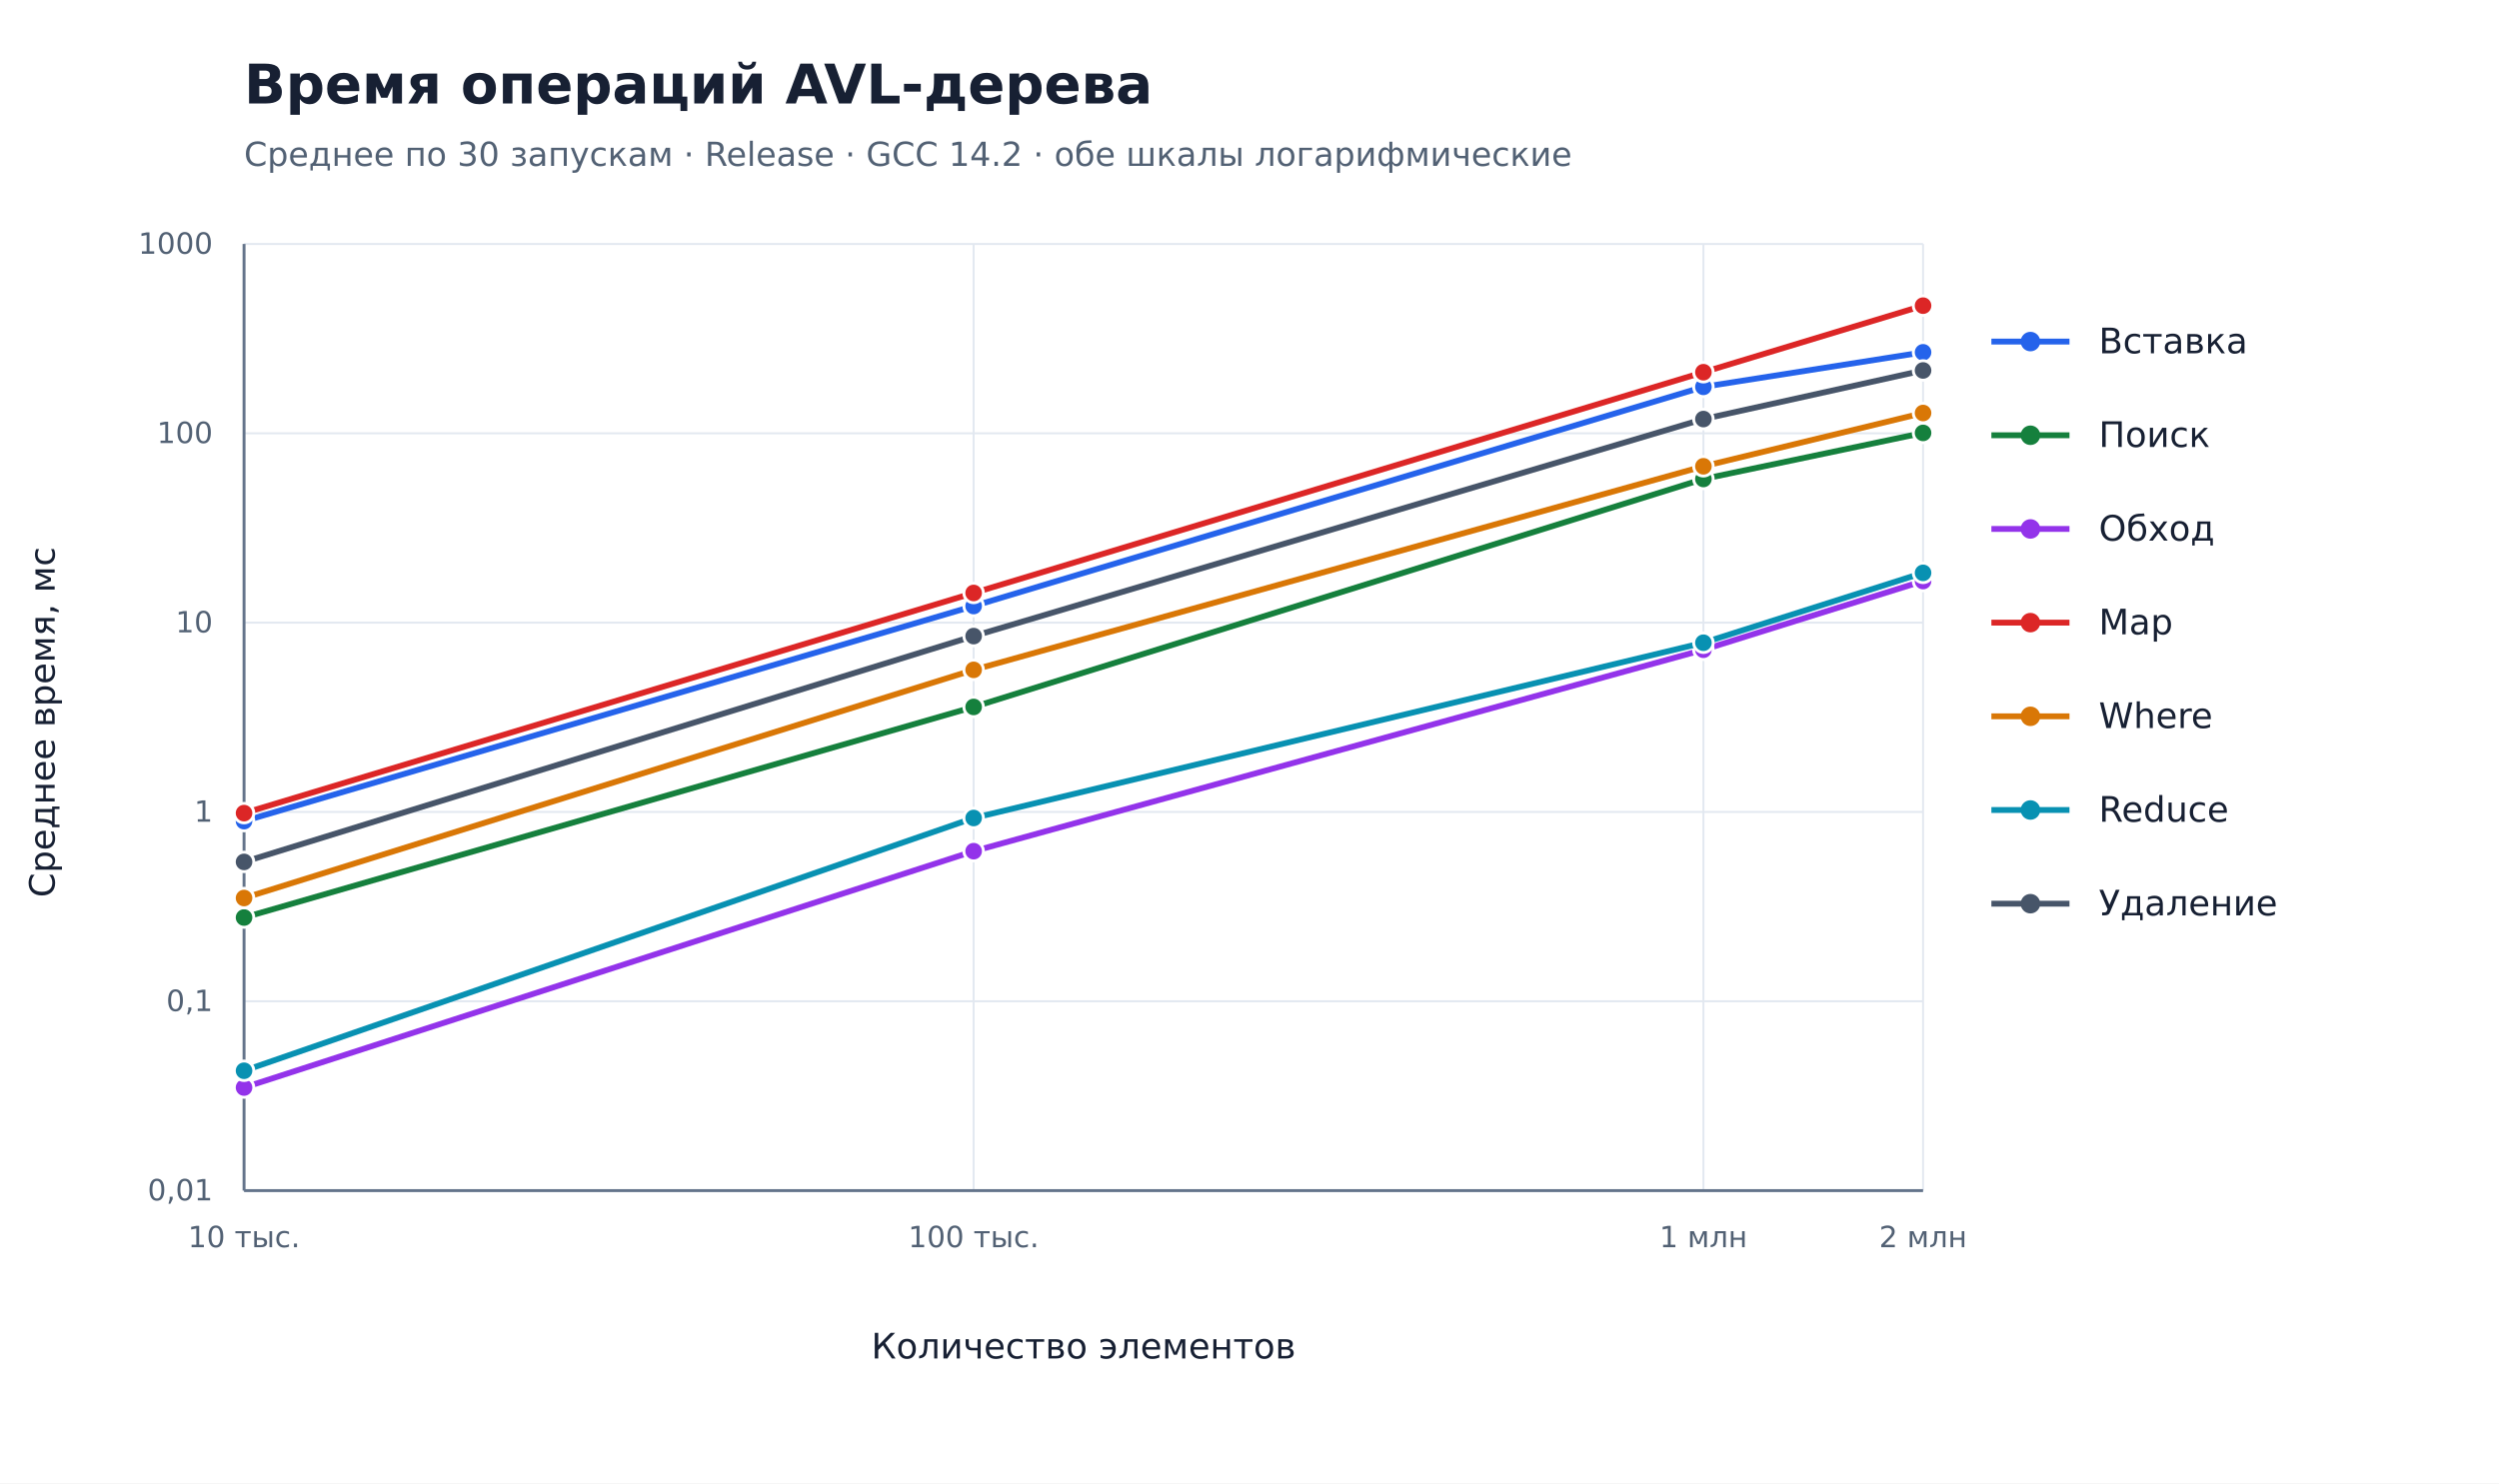
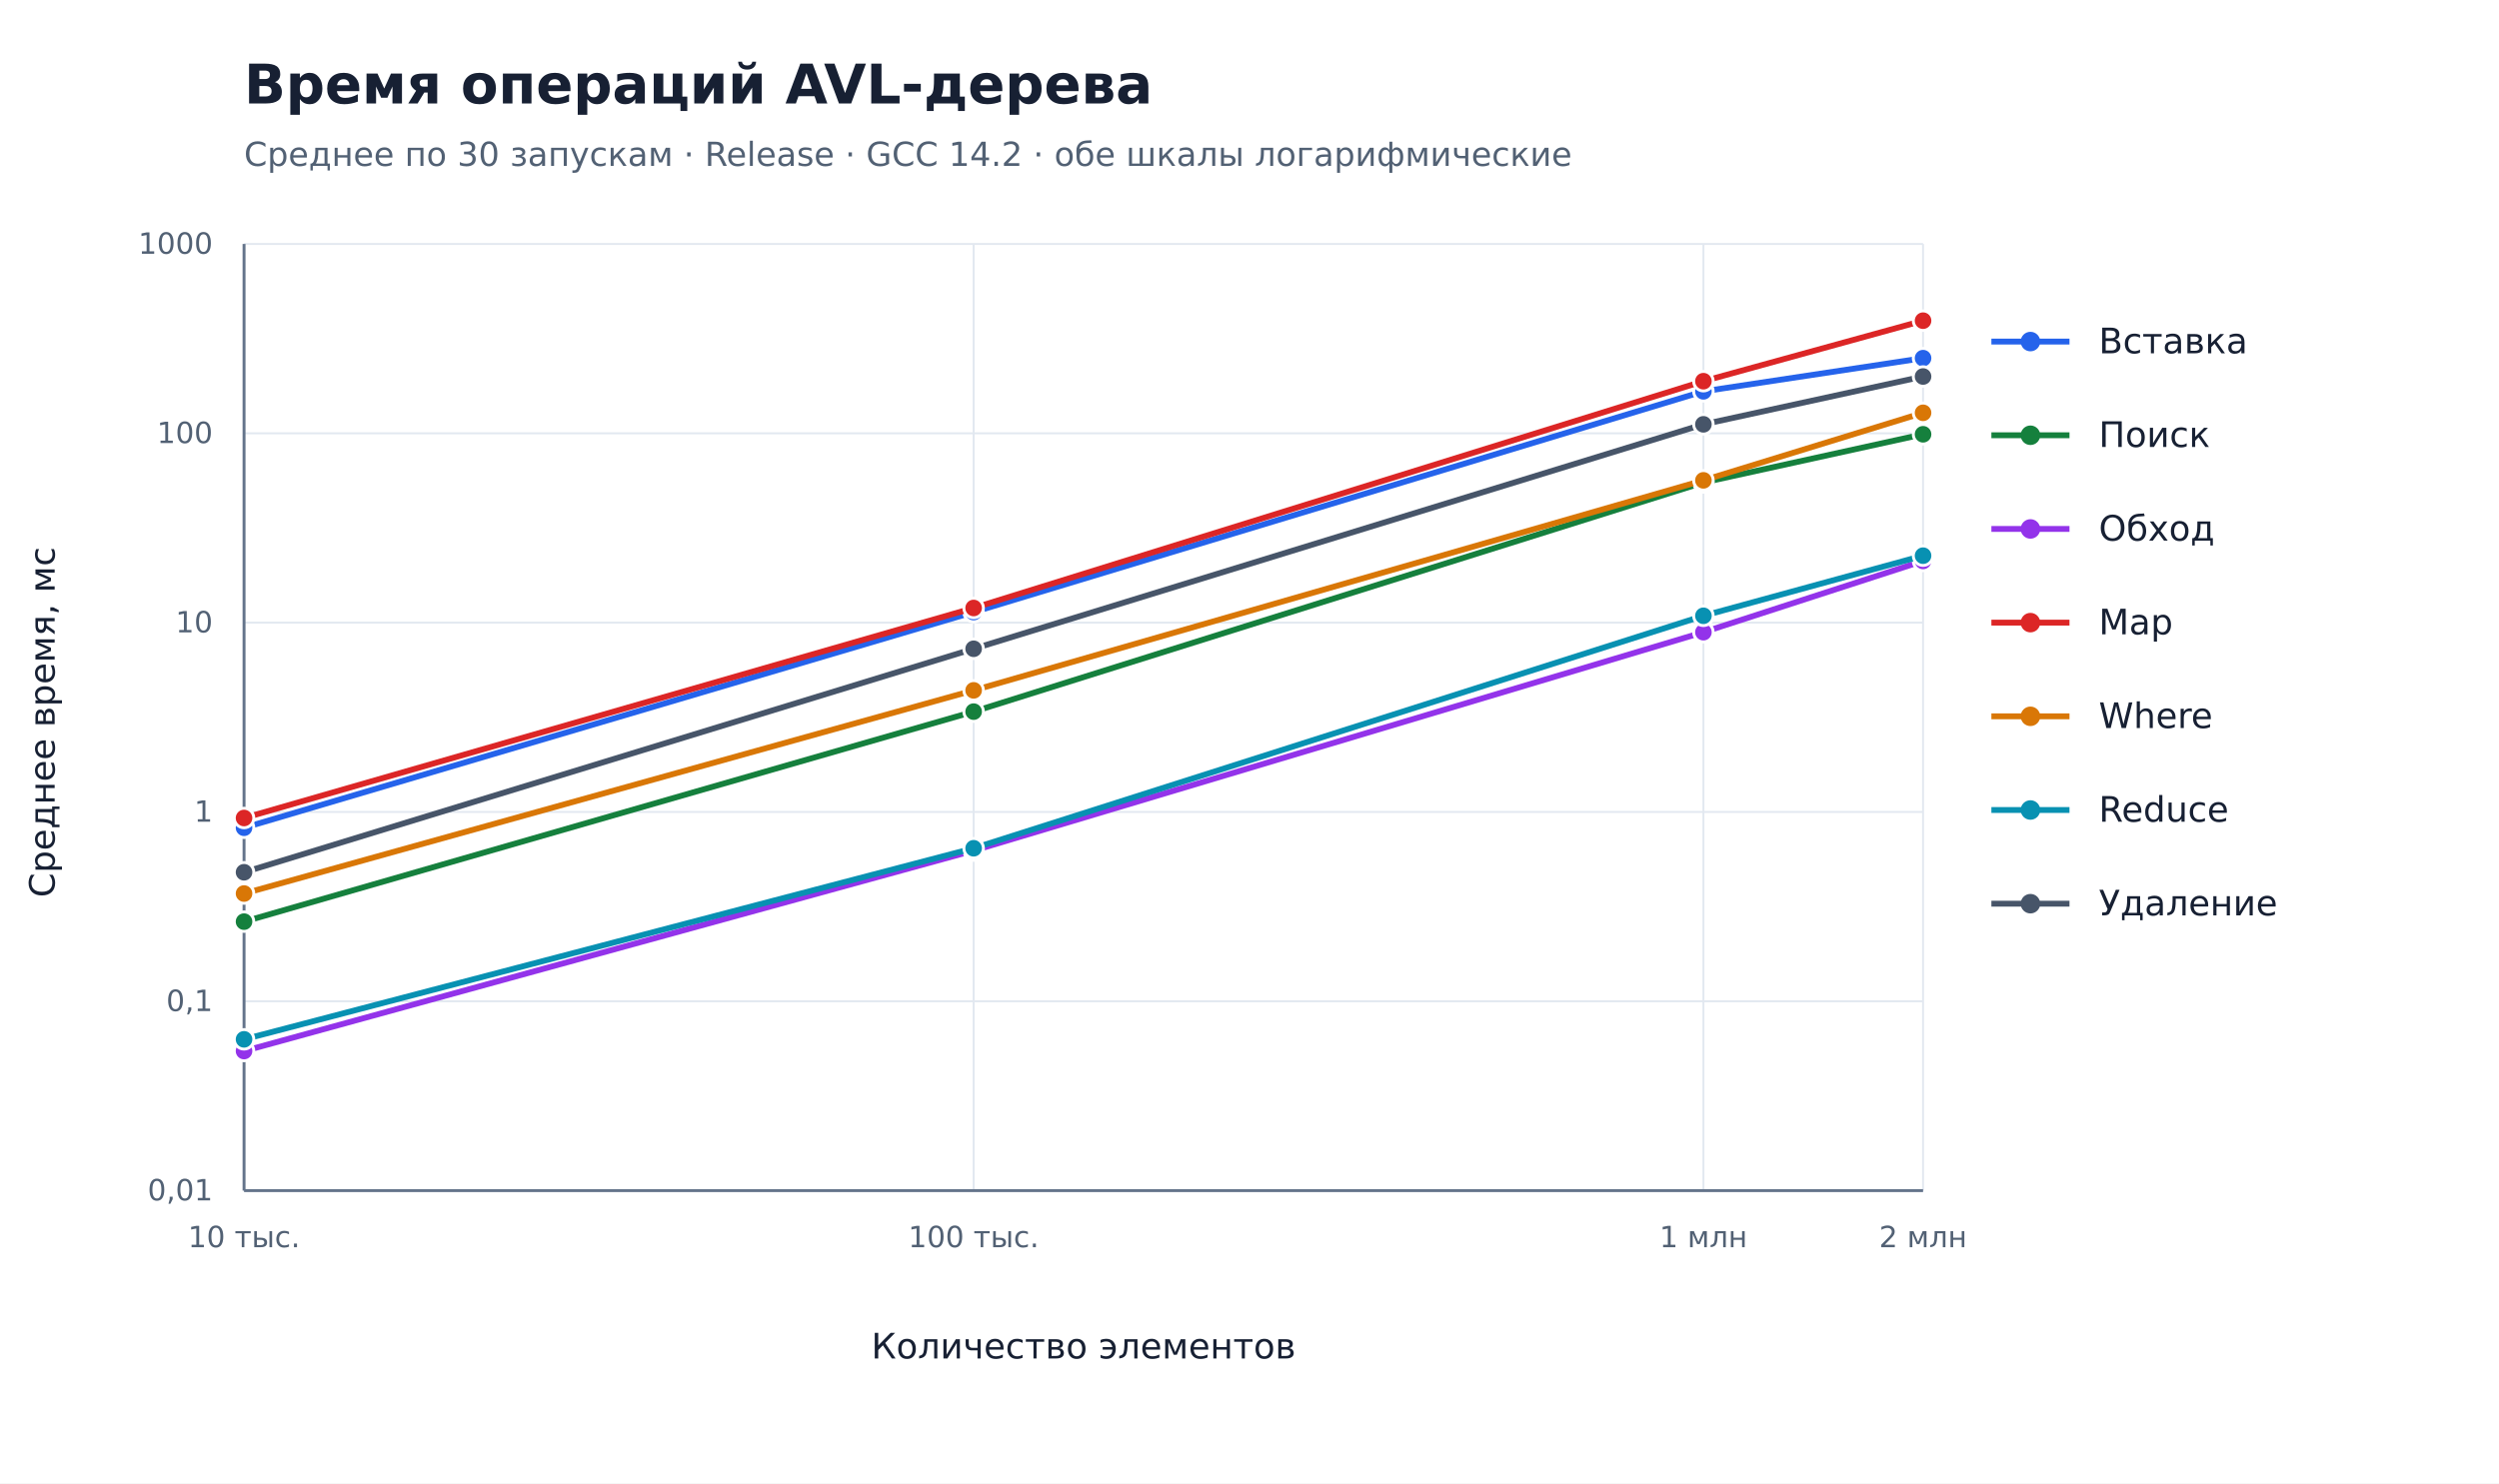
<svg xmlns="http://www.w3.org/2000/svg" width="1280" height="760" viewBox="0 0 1280 760">
  <rect width="100%" height="100%" fill="#ffffff" />
  <g font-family="DejaVu Sans, Arial, sans-serif">
    <text x="125" y="53" font-size="28" font-weight="700" fill="#172033">Время операций AVL-дерева</text>
    <text x="125" y="85" font-size="17" fill="#526174">Среднее по 30 запускам · Release · GCC 14.2 · обе шкалы логарифмические</text>
    <line x1="125" y1="610.0" x2="985" y2="610.0" stroke="#e2e8f0" stroke-width="1" />
    <text x="109" y="615.0" font-size="15" text-anchor="end" fill="#526174">0,01</text>
    <line x1="125" y1="513.0" x2="985" y2="513.0" stroke="#e2e8f0" stroke-width="1" />
    <text x="109" y="518.0" font-size="15" text-anchor="end" fill="#526174">0,1</text>
    <line x1="125" y1="416.0" x2="985" y2="416.0" stroke="#e2e8f0" stroke-width="1" />
    <text x="109" y="421.0" font-size="15" text-anchor="end" fill="#526174">1</text>
    <line x1="125" y1="319.0" x2="985" y2="319.0" stroke="#e2e8f0" stroke-width="1" />
    <text x="109" y="324.0" font-size="15" text-anchor="end" fill="#526174">10</text>
    <line x1="125" y1="222.0" x2="985" y2="222.0" stroke="#e2e8f0" stroke-width="1" />
    <text x="109" y="227.0" font-size="15" text-anchor="end" fill="#526174">100</text>
    <line x1="125" y1="125.0" x2="985" y2="125.0" stroke="#e2e8f0" stroke-width="1" />
    <text x="109" y="130.0" font-size="15" text-anchor="end" fill="#526174">1000</text>
    <line x1="125.0" y1="125" x2="125.0" y2="610" stroke="#e2e8f0" stroke-width="1" />
    <text x="125.0" y="639" font-size="15" text-anchor="middle" fill="#526174">10 тыс.</text>
    <line x1="498.7" y1="125" x2="498.7" y2="610" stroke="#e2e8f0" stroke-width="1" />
    <text x="498.7" y="639" font-size="15" text-anchor="middle" fill="#526174">100 тыс.</text>
    <line x1="872.5" y1="125" x2="872.5" y2="610" stroke="#e2e8f0" stroke-width="1" />
    <text x="872.5" y="639" font-size="15" text-anchor="middle" fill="#526174">1 млн</text>
    <line x1="985.0" y1="125" x2="985.0" y2="610" stroke="#e2e8f0" stroke-width="1" />
    <text x="985.0" y="639" font-size="15" text-anchor="middle" fill="#526174">2 млн</text>
    <line x1="125" y1="610" x2="985" y2="610" stroke="#64748b" stroke-width="1.5" />
    <line x1="125" y1="125" x2="125" y2="610" stroke="#64748b" stroke-width="1.5" />
-     <polyline points="125.0,420.7 498.7,310.5 872.5,198.2 985.0,180.5" fill="none" stroke="#2563eb" stroke-width="3" stroke-linejoin="round" stroke-linecap="round" />
-     <circle cx="125.0" cy="420.7" r="5" fill="#2563eb" stroke="white" stroke-width="1.5" />
-     <circle cx="498.7" cy="310.5" r="5" fill="#2563eb" stroke="white" stroke-width="1.5" />
-     <circle cx="872.5" cy="198.2" r="5" fill="#2563eb" stroke="white" stroke-width="1.5" />
-     <circle cx="985.0" cy="180.5" r="5" fill="#2563eb" stroke="white" stroke-width="1.5" />
+     <polyline points="125.0,424.1 498.7,313.6 872.5,200.5 985.0,183.5" fill="none" stroke="#2563eb" stroke-width="3" stroke-linejoin="round" stroke-linecap="round" />
+     <circle cx="125.0" cy="424.1" r="5" fill="#2563eb" stroke="white" stroke-width="1.5" />
+     <circle cx="498.7" cy="313.6" r="5" fill="#2563eb" stroke="white" stroke-width="1.5" />
+     <circle cx="872.5" cy="200.5" r="5" fill="#2563eb" stroke="white" stroke-width="1.5" />
+     <circle cx="985.0" cy="183.5" r="5" fill="#2563eb" stroke="white" stroke-width="1.5" />
    <line x1="1020" y1="175" x2="1060" y2="175" stroke="#2563eb" stroke-width="3" />
    <circle cx="1040" cy="175" r="5" fill="#2563eb" />
    <text x="1075" y="181" font-size="18" fill="#172033">Вставка</text>
-     <polyline points="125.0,470.1 498.7,362.2 872.5,245.4 985.0,221.8" fill="none" stroke="#15803d" stroke-width="3" stroke-linejoin="round" stroke-linecap="round" />
-     <circle cx="125.0" cy="470.1" r="5" fill="#15803d" stroke="white" stroke-width="1.5" />
-     <circle cx="498.7" cy="362.2" r="5" fill="#15803d" stroke="white" stroke-width="1.5" />
-     <circle cx="872.5" cy="245.4" r="5" fill="#15803d" stroke="white" stroke-width="1.5" />
-     <circle cx="985.0" cy="221.8" r="5" fill="#15803d" stroke="white" stroke-width="1.5" />
+     <polyline points="125.0,472.2 498.7,364.6 872.5,247.2 985.0,222.5" fill="none" stroke="#15803d" stroke-width="3" stroke-linejoin="round" stroke-linecap="round" />
+     <circle cx="125.0" cy="472.2" r="5" fill="#15803d" stroke="white" stroke-width="1.5" />
+     <circle cx="498.7" cy="364.6" r="5" fill="#15803d" stroke="white" stroke-width="1.5" />
+     <circle cx="872.5" cy="247.2" r="5" fill="#15803d" stroke="white" stroke-width="1.5" />
+     <circle cx="985.0" cy="222.5" r="5" fill="#15803d" stroke="white" stroke-width="1.5" />
    <line x1="1020" y1="223" x2="1060" y2="223" stroke="#15803d" stroke-width="3" />
    <circle cx="1040" cy="223" r="5" fill="#15803d" />
    <text x="1075" y="229" font-size="18" fill="#172033">Поиск</text>
-     <polyline points="125.0,557.2 498.7,436.1 872.5,332.9 985.0,297.7" fill="none" stroke="#9333ea" stroke-width="3" stroke-linejoin="round" stroke-linecap="round" />
-     <circle cx="125.0" cy="557.2" r="5" fill="#9333ea" stroke="white" stroke-width="1.5" />
-     <circle cx="498.7" cy="436.1" r="5" fill="#9333ea" stroke="white" stroke-width="1.5" />
-     <circle cx="872.5" cy="332.9" r="5" fill="#9333ea" stroke="white" stroke-width="1.5" />
-     <circle cx="985.0" cy="297.7" r="5" fill="#9333ea" stroke="white" stroke-width="1.5" />
+     <polyline points="125.0,538.5 498.7,435.8 872.5,323.9 985.0,287.4" fill="none" stroke="#9333ea" stroke-width="3" stroke-linejoin="round" stroke-linecap="round" />
+     <circle cx="125.0" cy="538.5" r="5" fill="#9333ea" stroke="white" stroke-width="1.5" />
+     <circle cx="498.7" cy="435.8" r="5" fill="#9333ea" stroke="white" stroke-width="1.5" />
+     <circle cx="872.5" cy="323.9" r="5" fill="#9333ea" stroke="white" stroke-width="1.5" />
+     <circle cx="985.0" cy="287.4" r="5" fill="#9333ea" stroke="white" stroke-width="1.5" />
    <line x1="1020" y1="271" x2="1060" y2="271" stroke="#9333ea" stroke-width="3" />
    <circle cx="1040" cy="271" r="5" fill="#9333ea" />
    <text x="1075" y="277" font-size="18" fill="#172033">Обход</text>
-     <polyline points="125.0,416.6 498.7,303.8 872.5,190.7 985.0,156.6" fill="none" stroke="#dc2626" stroke-width="3" stroke-linejoin="round" stroke-linecap="round" />
-     <circle cx="125.0" cy="416.6" r="5" fill="#dc2626" stroke="white" stroke-width="1.5" />
-     <circle cx="498.7" cy="303.8" r="5" fill="#dc2626" stroke="white" stroke-width="1.5" />
-     <circle cx="872.5" cy="190.7" r="5" fill="#dc2626" stroke="white" stroke-width="1.5" />
-     <circle cx="985.0" cy="156.6" r="5" fill="#dc2626" stroke="white" stroke-width="1.5" />
+     <polyline points="125.0,419.1 498.7,311.5 872.5,195.3 985.0,164.3" fill="none" stroke="#dc2626" stroke-width="3" stroke-linejoin="round" stroke-linecap="round" />
+     <circle cx="125.0" cy="419.1" r="5" fill="#dc2626" stroke="white" stroke-width="1.5" />
+     <circle cx="498.7" cy="311.5" r="5" fill="#dc2626" stroke="white" stroke-width="1.5" />
+     <circle cx="872.5" cy="195.3" r="5" fill="#dc2626" stroke="white" stroke-width="1.5" />
+     <circle cx="985.0" cy="164.3" r="5" fill="#dc2626" stroke="white" stroke-width="1.5" />
    <line x1="1020" y1="319" x2="1060" y2="319" stroke="#dc2626" stroke-width="3" />
    <circle cx="1040" cy="319" r="5" fill="#dc2626" />
    <text x="1075" y="325" font-size="18" fill="#172033">Map</text>
-     <polyline points="125.0,460.1 498.7,343.2 872.5,238.9 985.0,211.6" fill="none" stroke="#d97706" stroke-width="3" stroke-linejoin="round" stroke-linecap="round" />
-     <circle cx="125.0" cy="460.1" r="5" fill="#d97706" stroke="white" stroke-width="1.5" />
-     <circle cx="498.7" cy="343.2" r="5" fill="#d97706" stroke="white" stroke-width="1.5" />
-     <circle cx="872.5" cy="238.9" r="5" fill="#d97706" stroke="white" stroke-width="1.5" />
-     <circle cx="985.0" cy="211.6" r="5" fill="#d97706" stroke="white" stroke-width="1.5" />
+     <polyline points="125.0,457.8 498.7,353.7 872.5,246.1 985.0,211.5" fill="none" stroke="#d97706" stroke-width="3" stroke-linejoin="round" stroke-linecap="round" />
+     <circle cx="125.0" cy="457.8" r="5" fill="#d97706" stroke="white" stroke-width="1.5" />
+     <circle cx="498.7" cy="353.7" r="5" fill="#d97706" stroke="white" stroke-width="1.5" />
+     <circle cx="872.5" cy="246.1" r="5" fill="#d97706" stroke="white" stroke-width="1.5" />
+     <circle cx="985.0" cy="211.5" r="5" fill="#d97706" stroke="white" stroke-width="1.5" />
    <line x1="1020" y1="367" x2="1060" y2="367" stroke="#d97706" stroke-width="3" />
    <circle cx="1040" cy="367" r="5" fill="#d97706" />
    <text x="1075" y="373" font-size="18" fill="#172033">Where</text>
-     <polyline points="125.0,548.6 498.7,419.1 872.5,329.3 985.0,293.5" fill="none" stroke="#0891b2" stroke-width="3" stroke-linejoin="round" stroke-linecap="round" />
-     <circle cx="125.0" cy="548.6" r="5" fill="#0891b2" stroke="white" stroke-width="1.5" />
-     <circle cx="498.7" cy="419.1" r="5" fill="#0891b2" stroke="white" stroke-width="1.5" />
-     <circle cx="872.5" cy="329.3" r="5" fill="#0891b2" stroke="white" stroke-width="1.5" />
-     <circle cx="985.0" cy="293.5" r="5" fill="#0891b2" stroke="white" stroke-width="1.5" />
+     <polyline points="125.0,532.5 498.7,434.6 872.5,315.5 985.0,284.7" fill="none" stroke="#0891b2" stroke-width="3" stroke-linejoin="round" stroke-linecap="round" />
+     <circle cx="125.0" cy="532.5" r="5" fill="#0891b2" stroke="white" stroke-width="1.5" />
+     <circle cx="498.7" cy="434.6" r="5" fill="#0891b2" stroke="white" stroke-width="1.5" />
+     <circle cx="872.5" cy="315.5" r="5" fill="#0891b2" stroke="white" stroke-width="1.5" />
+     <circle cx="985.0" cy="284.7" r="5" fill="#0891b2" stroke="white" stroke-width="1.5" />
    <line x1="1020" y1="415" x2="1060" y2="415" stroke="#0891b2" stroke-width="3" />
    <circle cx="1040" cy="415" r="5" fill="#0891b2" />
    <text x="1075" y="421" font-size="18" fill="#172033">Reduce</text>
-     <polyline points="125.0,441.6 498.7,325.9 872.5,214.7 985.0,189.8" fill="none" stroke="#475569" stroke-width="3" stroke-linejoin="round" stroke-linecap="round" />
-     <circle cx="125.0" cy="441.6" r="5" fill="#475569" stroke="white" stroke-width="1.5" />
-     <circle cx="498.7" cy="325.9" r="5" fill="#475569" stroke="white" stroke-width="1.5" />
-     <circle cx="872.5" cy="214.7" r="5" fill="#475569" stroke="white" stroke-width="1.5" />
-     <circle cx="985.0" cy="189.8" r="5" fill="#475569" stroke="white" stroke-width="1.5" />
+     <polyline points="125.0,446.9 498.7,332.4 872.5,217.4 985.0,192.9" fill="none" stroke="#475569" stroke-width="3" stroke-linejoin="round" stroke-linecap="round" />
+     <circle cx="125.0" cy="446.9" r="5" fill="#475569" stroke="white" stroke-width="1.5" />
+     <circle cx="498.7" cy="332.4" r="5" fill="#475569" stroke="white" stroke-width="1.5" />
+     <circle cx="872.5" cy="217.4" r="5" fill="#475569" stroke="white" stroke-width="1.5" />
+     <circle cx="985.0" cy="192.9" r="5" fill="#475569" stroke="white" stroke-width="1.5" />
    <line x1="1020" y1="463" x2="1060" y2="463" stroke="#475569" stroke-width="3" />
    <circle cx="1040" cy="463" r="5" fill="#475569" />
    <text x="1075" y="469" font-size="18" fill="#172033">Удаление</text>
    <text x="555" y="696" font-size="18" text-anchor="middle" fill="#172033">Количество элементов</text>
    <text x="28" y="370" font-size="18" text-anchor="middle" fill="#172033" transform="rotate(-90 28 370)">Среднее время, мс</text>
  </g>
</svg>
